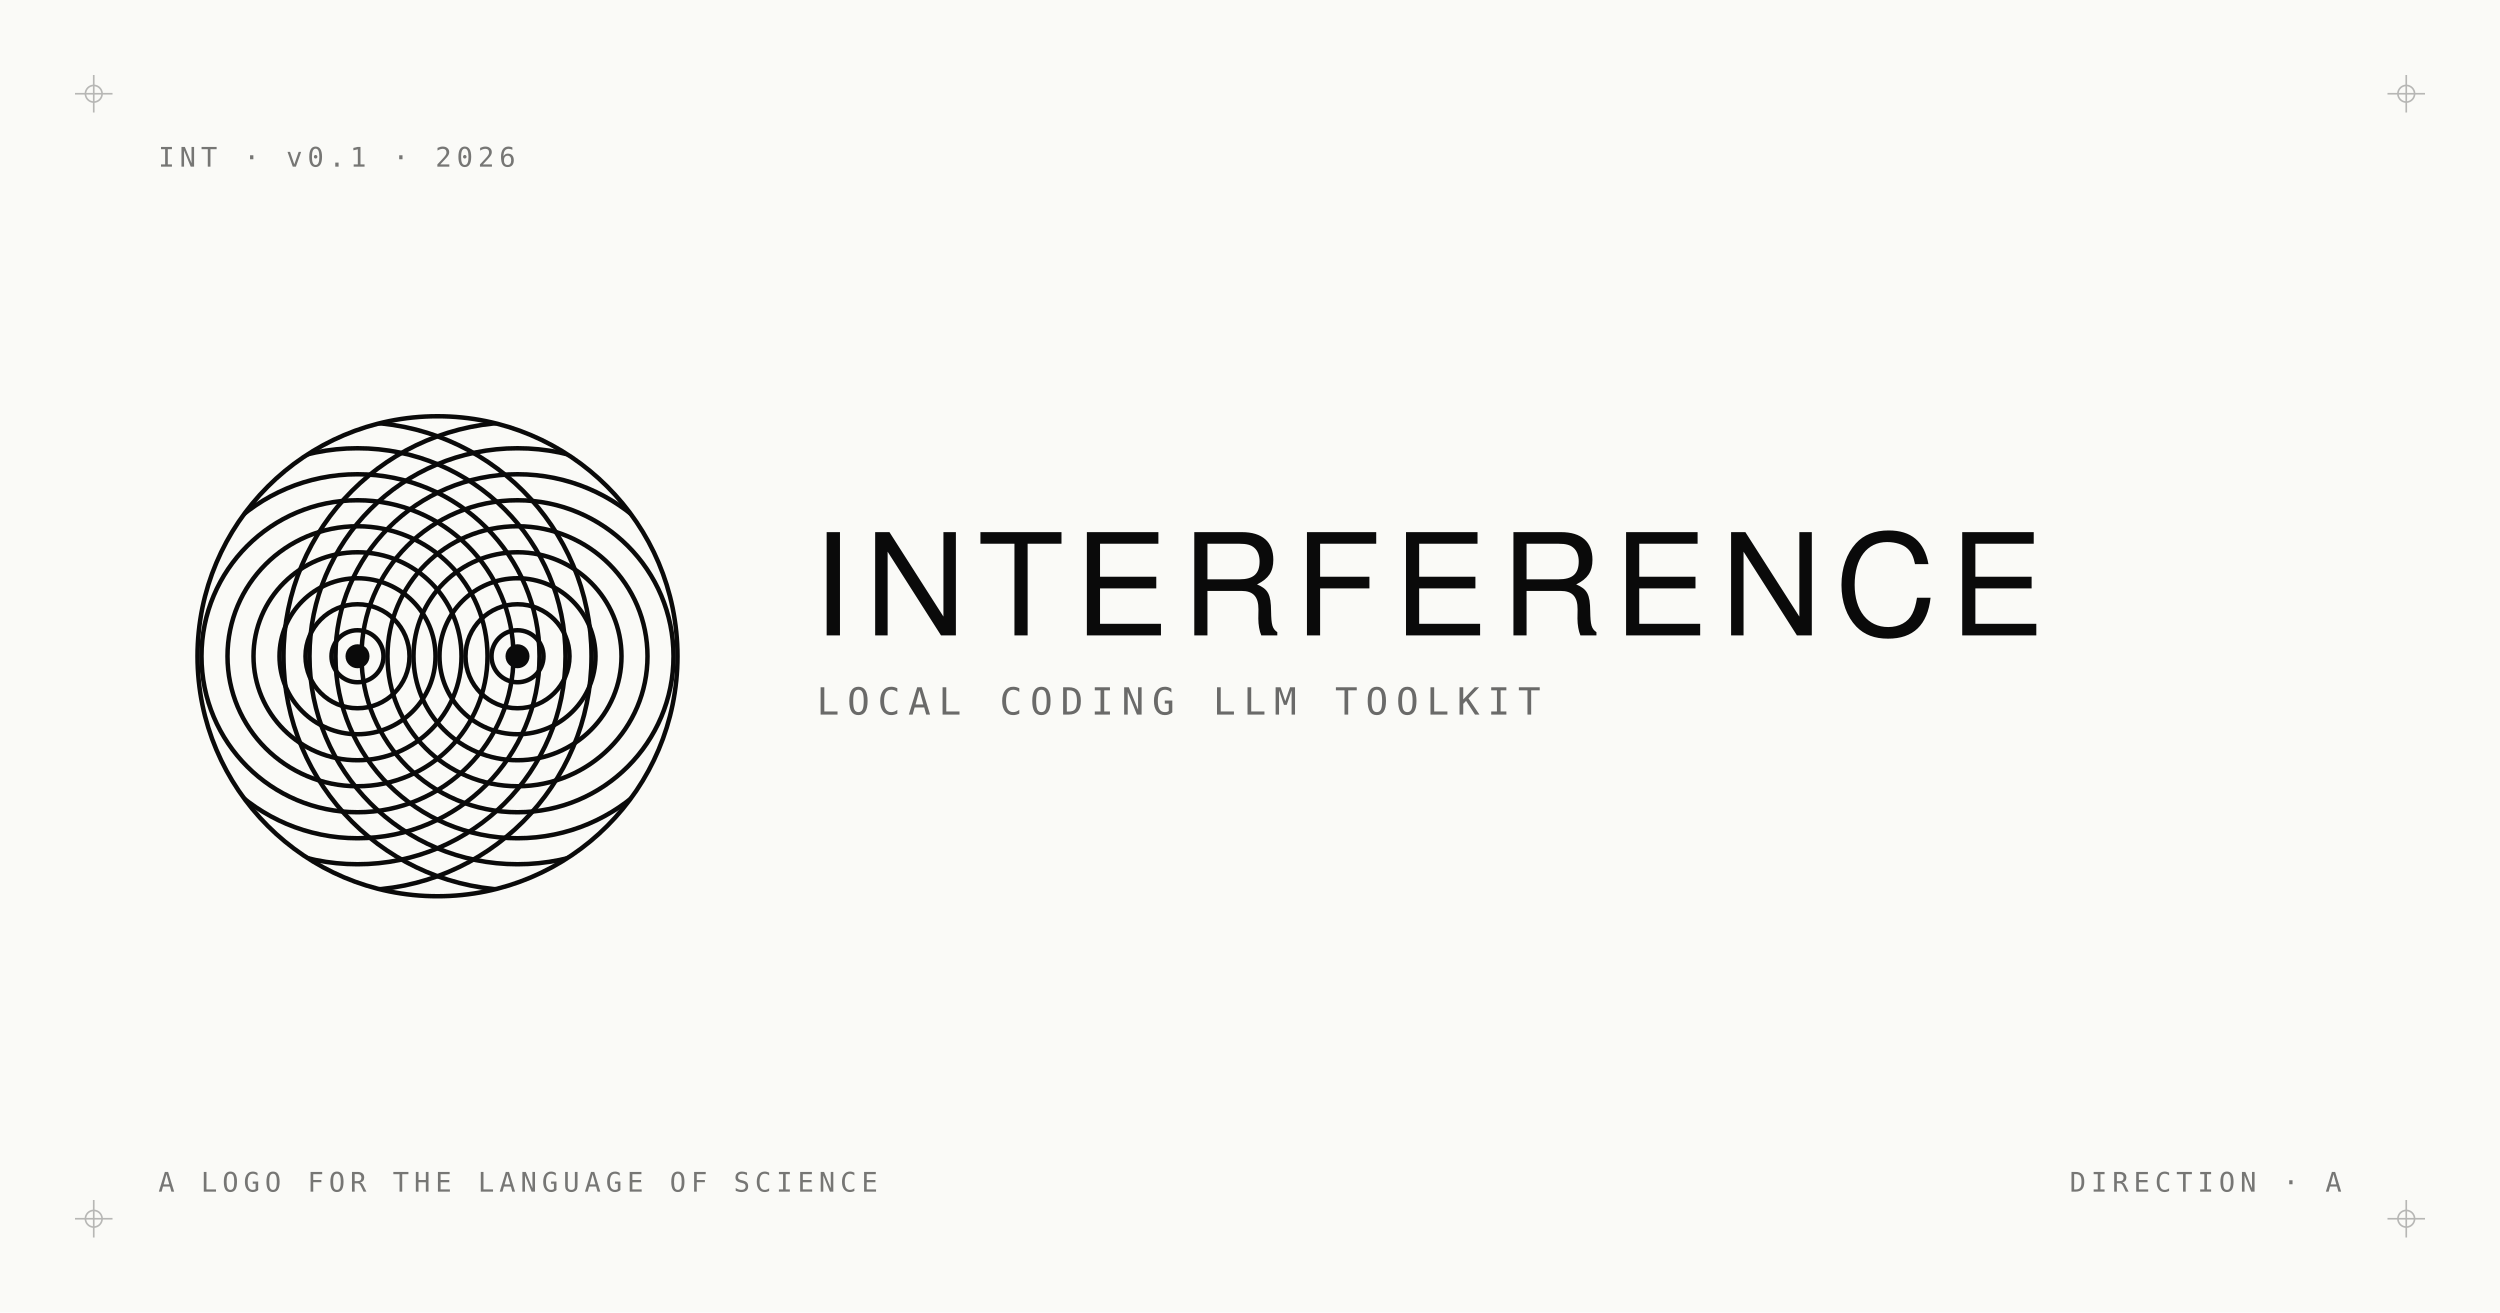
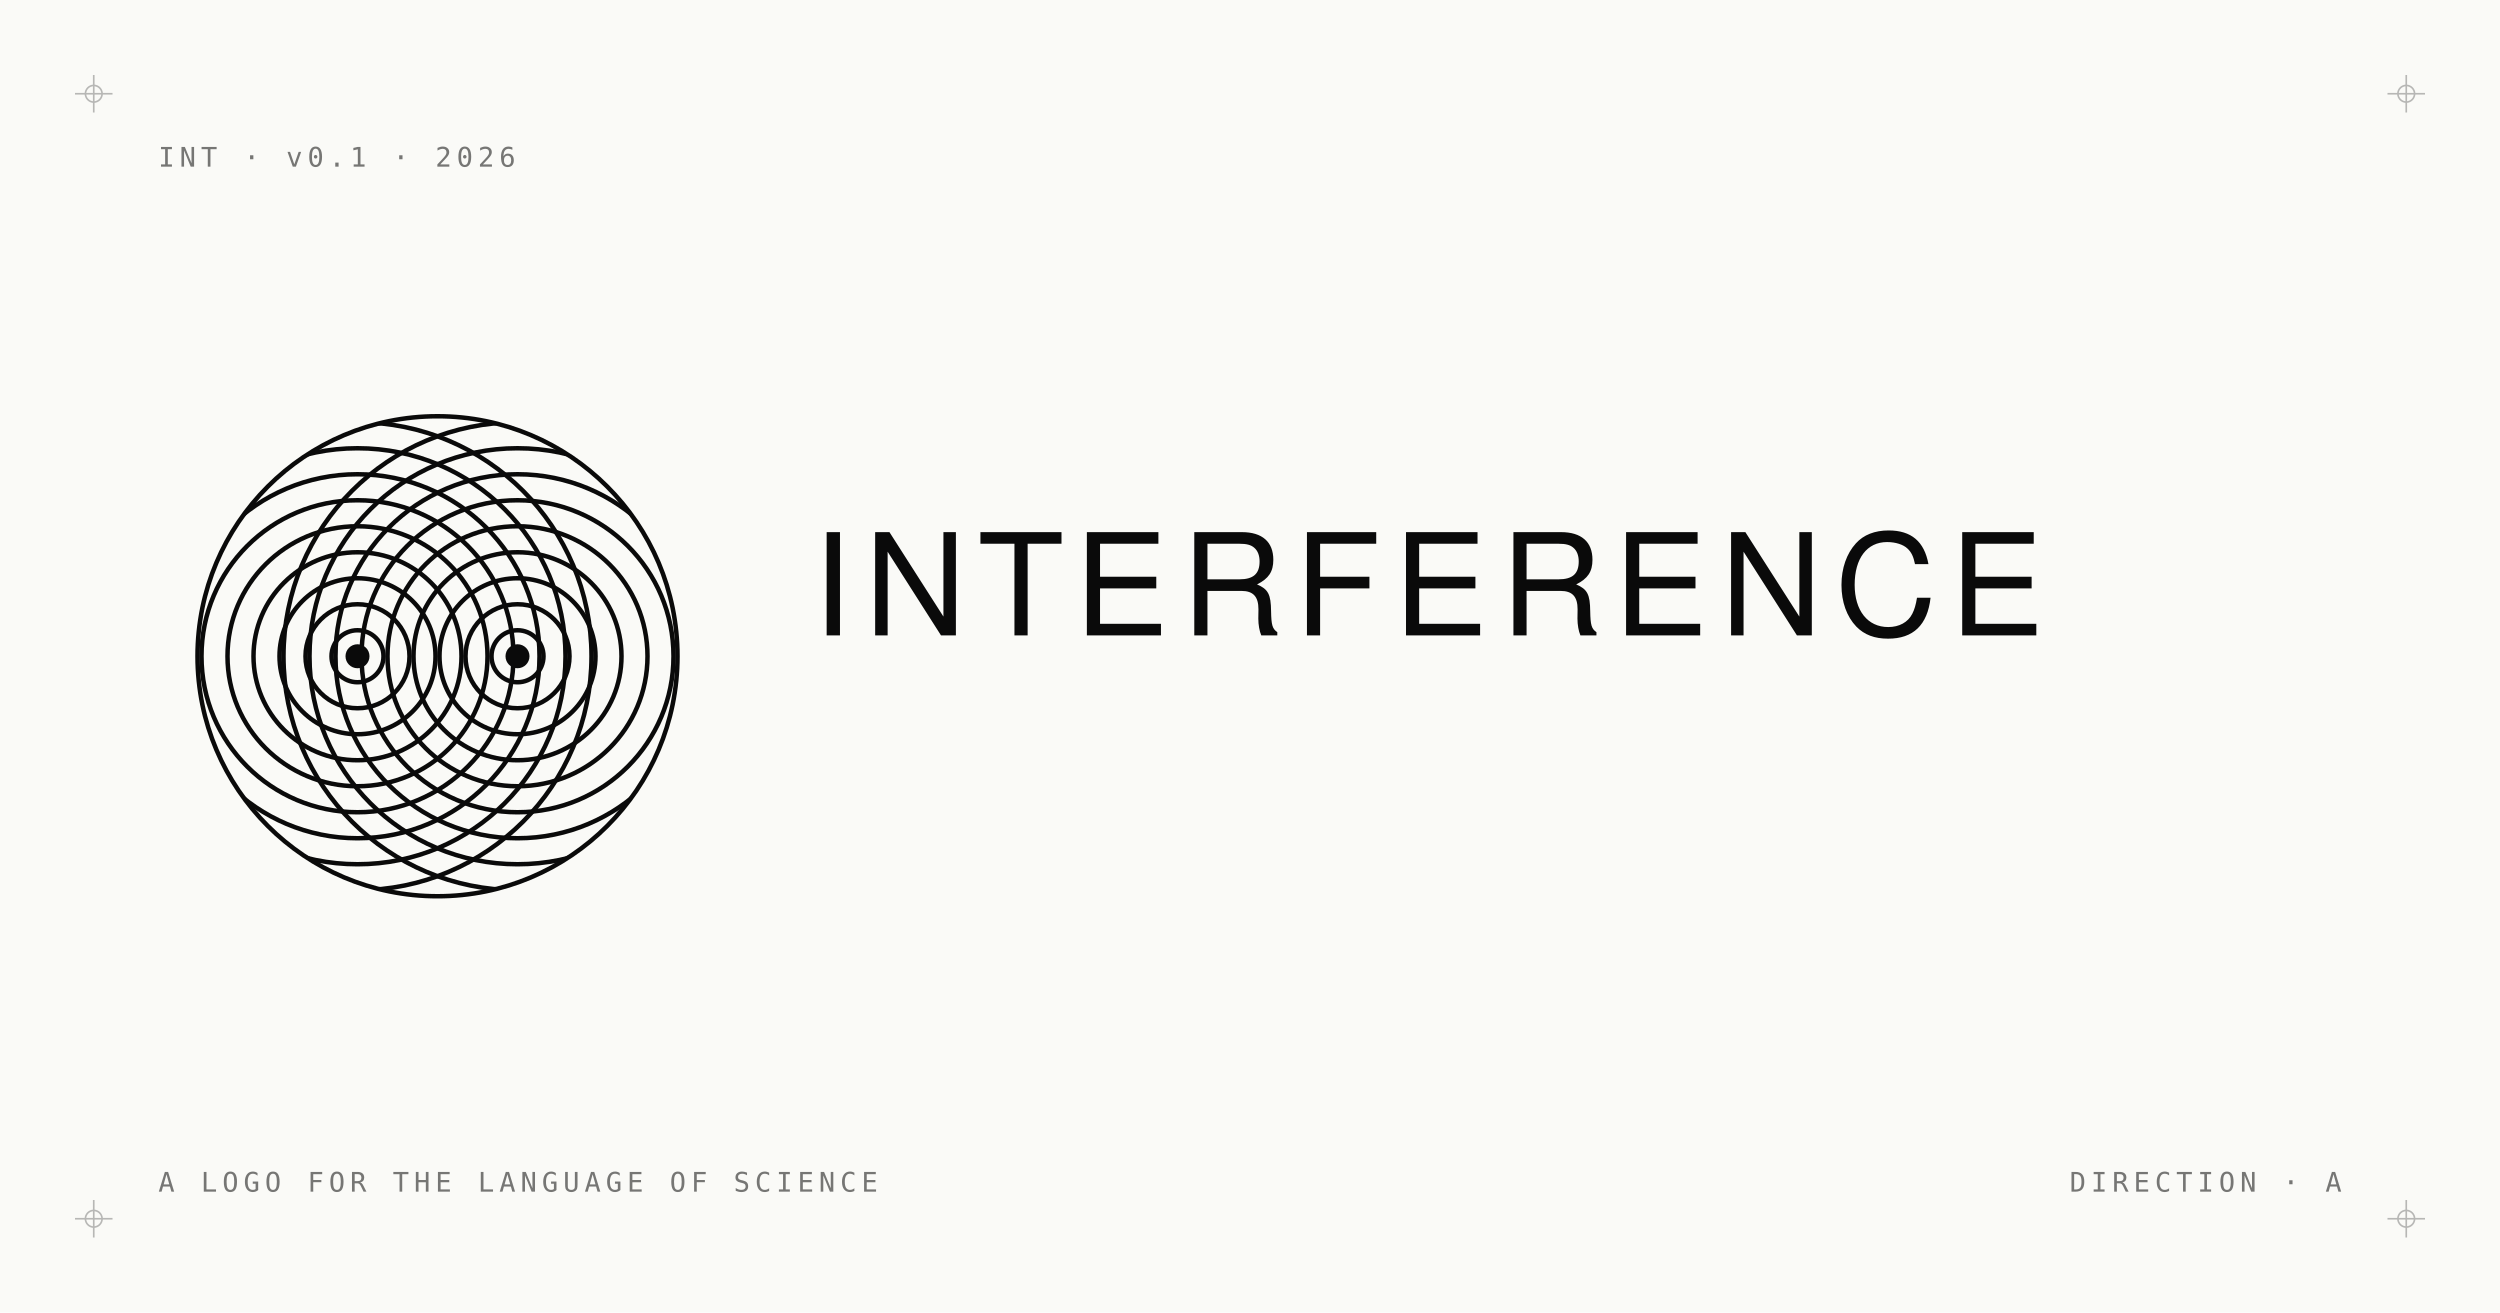
<svg xmlns="http://www.w3.org/2000/svg" viewBox="0 0 1200 630" width="1200" height="630" role="img" aria-label="Interference">
  <rect width="1200" height="630" fill="#fafaf7" />
  <g stroke="#0a0a0a" stroke-width="0.8" fill="none" opacity="0.28">
    <g transform="translate(36,36)">
      <line x1="0" y1="9" x2="18" y2="9" />
      <line x1="9" y1="0" x2="9" y2="18" />
      <circle cx="9" cy="9" r="4" />
    </g>
    <g transform="translate(1146,36)">
      <line x1="0" y1="9" x2="18" y2="9" />
      <line x1="9" y1="0" x2="9" y2="18" />
      <circle cx="9" cy="9" r="4" />
    </g>
    <g transform="translate(36,576)">
      <line x1="0" y1="9" x2="18" y2="9" />
      <line x1="9" y1="0" x2="9" y2="18" />
      <circle cx="9" cy="9" r="4" />
    </g>
    <g transform="translate(1146,576)">
      <line x1="0" y1="9" x2="18" y2="9" />
      <line x1="9" y1="0" x2="9" y2="18" />
      <circle cx="9" cy="9" r="4" />
    </g>
  </g>
  <text x="76" y="80" fill="#0a0a0a" opacity="0.55" font-family="'JetBrains Mono', 'IBM Plex Mono', ui-monospace, monospace" font-size="13" letter-spacing="2.4">INT · v0.1 · 2026</text>
  <g transform="translate(90,195) scale(2.4)">
    <defs>
      <clipPath id="og-clip">
        <circle cx="50" cy="50" r="48" />
      </clipPath>
    </defs>
    <g clip-path="url(#og-clip)" fill="none" stroke="#0a0a0a" stroke-width="0.9">
      <circle cx="34" cy="50" r="5.2" />
      <circle cx="34" cy="50" r="10.4" />
      <circle cx="34" cy="50" r="15.6" />
      <circle cx="34" cy="50" r="20.8" />
      <circle cx="34" cy="50" r="26" />
      <circle cx="34" cy="50" r="31.2" />
      <circle cx="34" cy="50" r="36.4" />
      <circle cx="34" cy="50" r="41.6" />
      <circle cx="34" cy="50" r="46.8" />
      <circle cx="66" cy="50" r="5.2" />
      <circle cx="66" cy="50" r="10.4" />
      <circle cx="66" cy="50" r="15.6" />
      <circle cx="66" cy="50" r="20.8" />
      <circle cx="66" cy="50" r="26" />
      <circle cx="66" cy="50" r="31.2" />
      <circle cx="66" cy="50" r="36.4" />
      <circle cx="66" cy="50" r="41.6" />
      <circle cx="66" cy="50" r="46.8" />
    </g>
    <circle cx="34" cy="50" r="2.4" fill="#0a0a0a" />
    <circle cx="66" cy="50" r="2.4" fill="#0a0a0a" />
    <circle cx="50" cy="50" r="48" fill="none" stroke="#0a0a0a" stroke-width="0.9" />
  </g>
  <g transform="translate(390,305)" fill="#0a0a0a">
    <text x="0" y="0" font-family="'Helvetica Neue', Helvetica, Arial, sans-serif" font-weight="500" font-size="68" letter-spacing="6">INTERFERENCE</text>
-     <text x="2" y="38" font-family="'JetBrains Mono', 'IBM Plex Mono', ui-monospace, monospace" font-weight="500" font-size="18" letter-spacing="3.8" opacity="0.6">LOCAL CODING LLM TOOLKIT</text>
  </g>
  <text x="76" y="572" fill="#0a0a0a" opacity="0.55" font-family="'JetBrains Mono', 'IBM Plex Mono', ui-monospace, monospace" font-size="13" letter-spacing="2.4">A LOGO FOR THE LANGUAGE OF SCIENCE</text>
  <text x="1124" y="572" fill="#0a0a0a" opacity="0.55" font-family="'JetBrains Mono', 'IBM Plex Mono', ui-monospace, monospace" font-size="13" letter-spacing="2.4" text-anchor="end">DIRECTION · A</text>
</svg>
